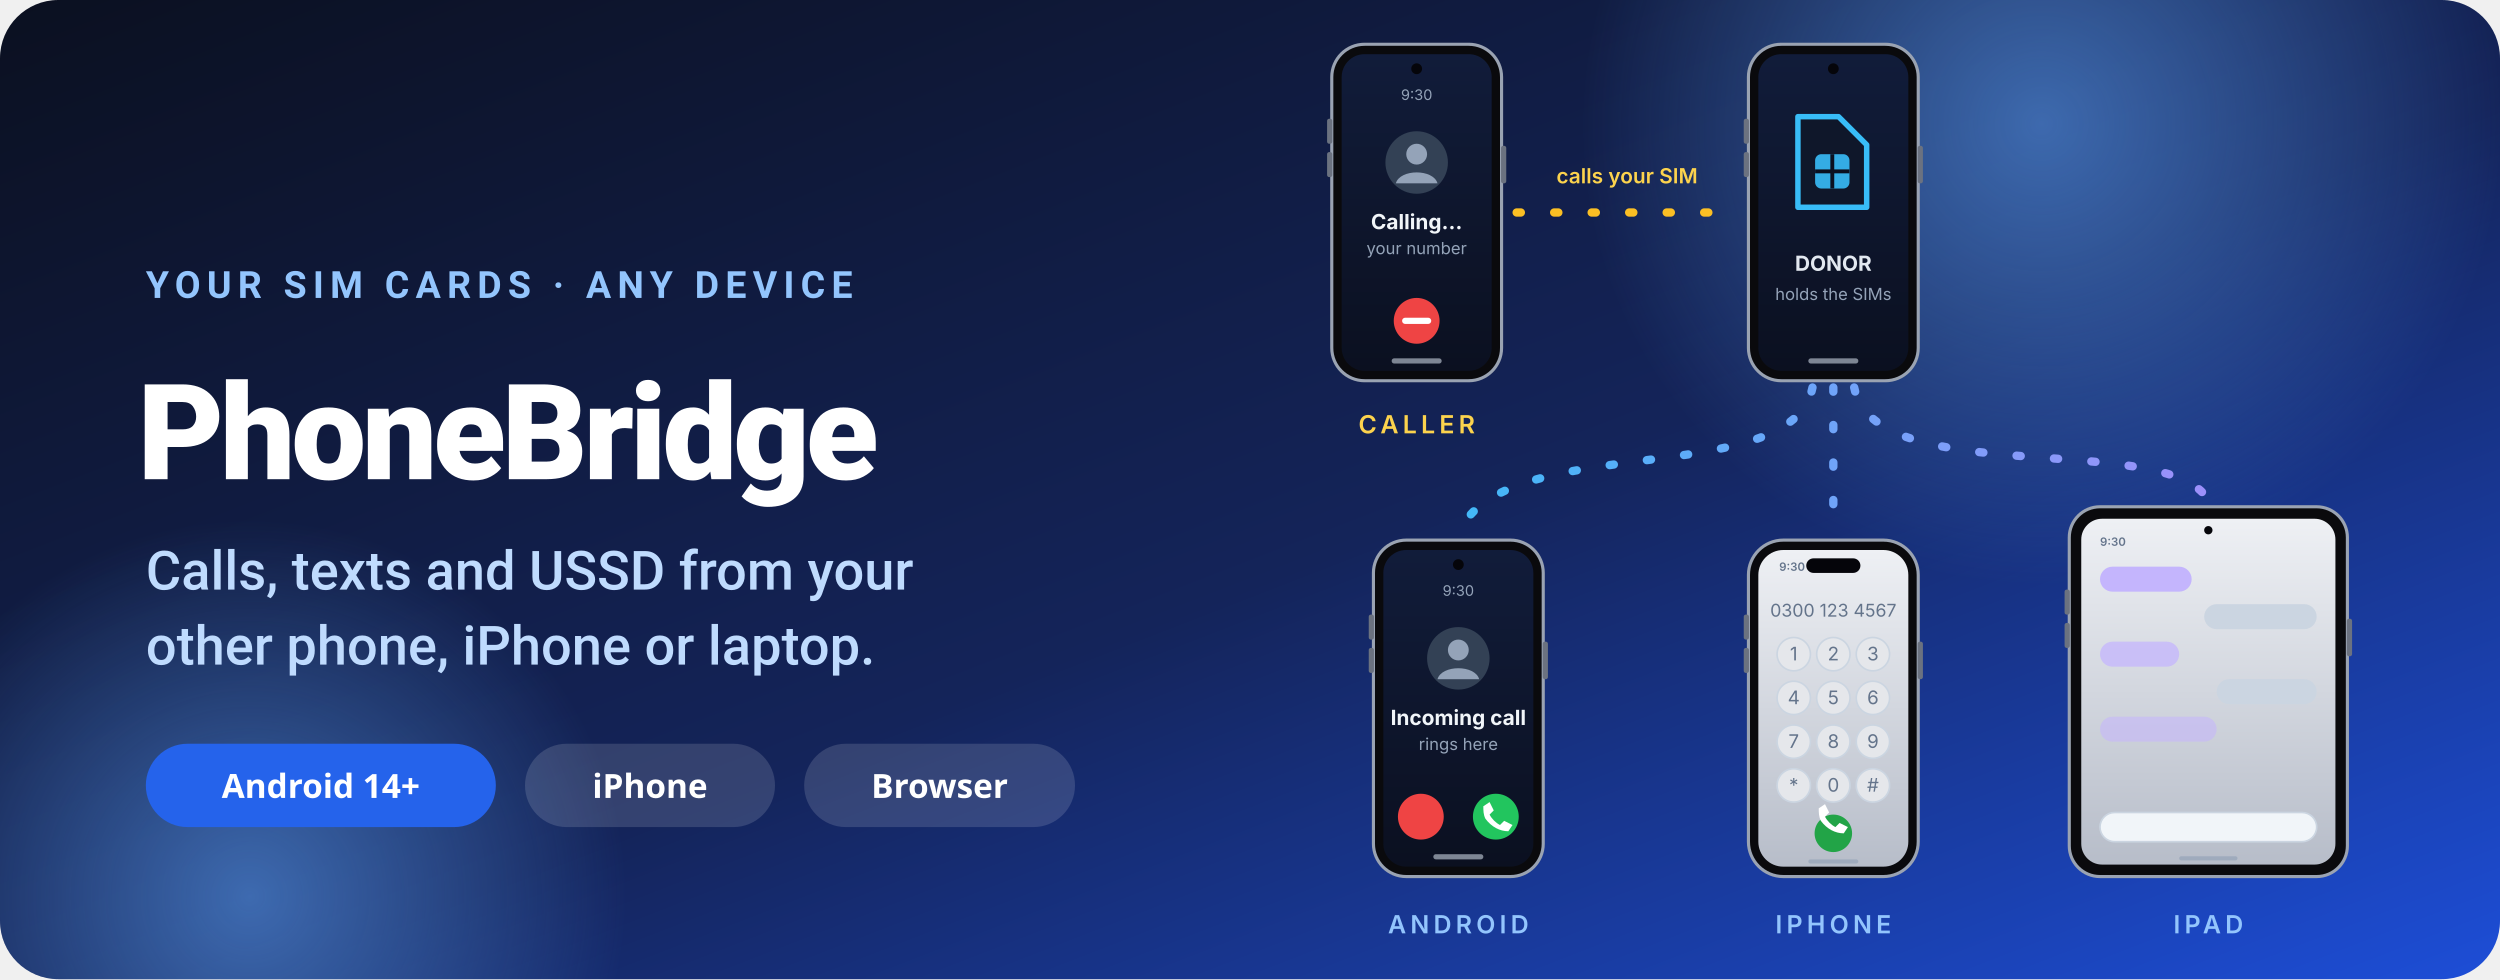
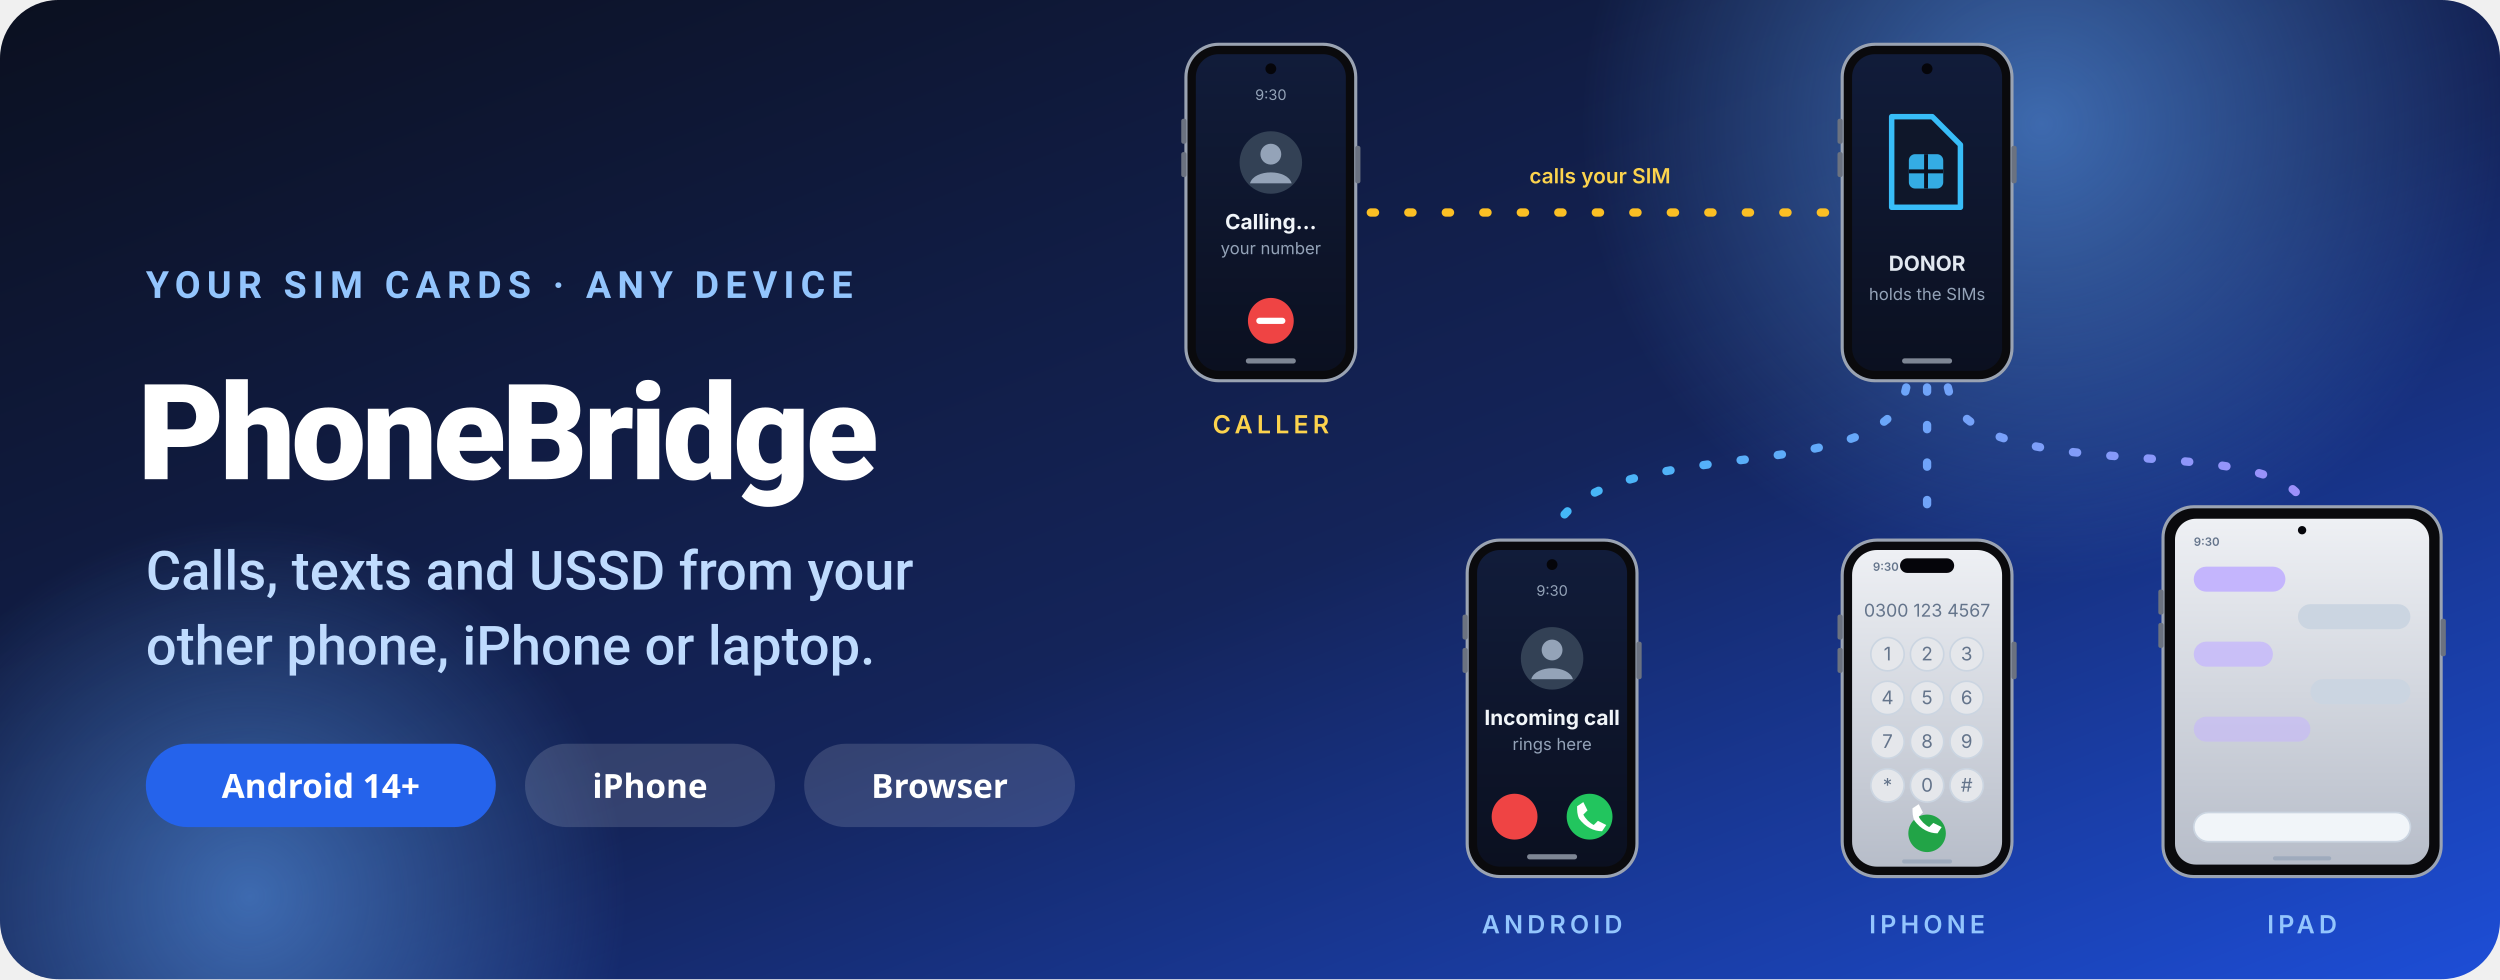
<svg xmlns="http://www.w3.org/2000/svg" viewBox="0 0 1200 470" width="1200" height="470" role="img" aria-label="PhoneBridge: your SIM cards on any device">
  <defs>
    <linearGradient id="bg" x1="0" y1="0" x2="1" y2="1">
      <stop offset="0" stop-color="#0b1020" />
      <stop offset="0.55" stop-color="#14245a" />
      <stop offset="1" stop-color="#1d4ed8" />
    </linearGradient>
    <linearGradient id="phone" x1="0" y1="0" x2="0" y2="1">
      <stop offset="0" stop-color="#1e293b" />
      <stop offset="1" stop-color="#0f172a" />
    </linearGradient>
    <linearGradient id="beam" gradientUnits="userSpaceOnUse" x1="660" y1="0" x2="1100" y2="0">
      <stop offset="0" stop-color="#38bdf8" />
      <stop offset="1" stop-color="#a78bfa" />
    </linearGradient>
    <linearGradient id="night" x1="0" y1="0" x2="0" y2="1">
      <stop offset="0" stop-color="#111c3a" />
      <stop offset="1" stop-color="#0b1020" />
    </linearGradient>
    <linearGradient id="day" x1="0" y1="0" x2="0" y2="1">
      <stop offset="0" stop-color="#eef0f4" />
      <stop offset="1" stop-color="#b7bdc9" />
    </linearGradient>
    <radialGradient id="glow">
      <stop offset="0" stop-color="#60a5fa" stop-opacity=".55" />
      <stop offset="1" stop-color="#60a5fa" stop-opacity="0" />
    </radialGradient>
    <clipPath id="round">
      <rect width="1200" height="470" rx="28" />
    </clipPath>
  </defs>
  <style>
    .t1{font:800 64px/1 system-ui,-apple-system,'Segoe UI',Roboto,sans-serif;fill:#fff;letter-spacing:-2px}
    .t2{font:500 26px system-ui,-apple-system,'Segoe UI',Roboto,sans-serif;fill:#bfdbfe}
    .t3{font:600 18px system-ui,-apple-system,'Segoe UI',Roboto,sans-serif;fill:#93c5fd;letter-spacing:3px}
    .line{fill:none;stroke:url(#beam);stroke-width:4;stroke-linecap:round;stroke-dasharray:2 16;animation:flow 1.2s linear infinite}
    .wave{fill:none;stroke:#38bdf8;stroke-width:3;transform-box:fill-box;transform-origin:center;animation:ping 2.4s ease-out infinite;opacity:0}
    .carrier{stroke:#fbbf24;stroke-width:4}
    .amber{stroke:#fbbf24}
    .w2{animation-delay:.8s}.w3{animation-delay:1.6s}
    .float{animation:bob 5s ease-in-out infinite}.float2{animation:bob 5s ease-in-out -2.5s infinite}
    .orb{animation:drift 14s ease-in-out infinite}
    .tick{animation:blink 2.4s ease-in-out infinite}
    @keyframes flow{to{stroke-dashoffset:-36}}
    @keyframes ping{0%{transform:scale(.4);opacity:.9}100%{transform:scale(1.6);opacity:0}}
    @keyframes bob{0%,100%{transform:translateY(0)}50%{transform:translateY(-6px)}}
    @keyframes drift{0%,100%{transform:translate(0,0)}50%{transform:translate(40px,-20px)}}
    @keyframes blink{0%,100%{opacity:.35}50%{opacity:1}}
    @media (prefers-reduced-motion:reduce){*{animation:none!important}}
  </style>
  <g clip-path="url(#round)">
    <rect width="1200" height="470" fill="url(#bg)" />
    <circle class="orb" cx="980" cy="60" r="220" fill="url(#glow)" />
    <circle class="orb" cx="120" cy="430" r="180" fill="url(#glow)" style="animation-delay:-6s" />
    <text class="t3" x="70" y="143">YOUR SIM CARDS · ANY DEVICE</text>
    <text class="t1" x="66" y="230">PhoneBridge</text>
    <text class="t2" x="70" y="283">Calls, texts and USSD from your</text>
    <text class="t2" x="70" y="319">other phone, iPhone or laptop.</text>
    <g transform="translate(70,357)">
      <rect width="168" height="40" rx="20" fill="#2563eb" />
      <text x="84" y="26" text-anchor="middle" font-family="system-ui,sans-serif" font-weight="700" font-size="16" fill="#fff">Android 14+</text>
      <rect x="182" width="120" height="40" rx="20" fill="#ffffff" fill-opacity=".14" />
      <text x="242" y="26" text-anchor="middle" font-family="system-ui,sans-serif" font-weight="700" font-size="16" fill="#fff">iPhone</text>
      <rect x="316" width="130" height="40" rx="20" fill="#ffffff" fill-opacity=".14" />
      <text x="381" y="26" text-anchor="middle" font-family="system-ui,sans-serif" font-weight="700" font-size="16" fill="#fff">Browser</text>
    </g>
-     <path class="line carrier" d="M728 102 L 834 102" />
-     <text x="781" y="88" text-anchor="middle" font-family="system-ui,-apple-system,Segoe UI,sans-serif" font-size="10" font-weight="600" fill="#fcd34d">calls your SIM</text>
-     <g transform="translate(640,22)">
+     <path class="line carrier" d="M658 102 L 879 102" />
+     <text x="768" y="88" text-anchor="middle" font-family="system-ui,-apple-system,Segoe UI,sans-serif" font-size="10" font-weight="600" fill="#fcd34d">calls your SIM</text>
+     <g transform="translate(570,22)">
      <g class="float2">
        <circle class="wave amber" cx="40" cy="80" r="46" />
        <circle class="wave amber w2" cx="40" cy="80" r="46" />
        <rect x="-1.5" y="-1.5" width="83" height="163" rx="16.5" fill="#9aa3b2" />
        <rect width="80" height="160" rx="15" fill="#0a0a0d" />
        <rect x="-3" y="35" width="2.5" height="12" rx="1" fill="#6b7280" />
        <rect x="-3" y="51" width="2.5" height="12" rx="1" fill="#6b7280" />
        <rect x="80.5" y="48" width="2.5" height="18" rx="1" fill="#6b7280" />
        <rect x="4" y="4" width="72" height="152" rx="11" fill="url(#night)" />
        <circle cx="40" cy="11" r="2.6" fill="#05050a" />
        <text x="40" y="26" text-anchor="middle" font-family="system-ui,-apple-system,Segoe UI,sans-serif" font-size="7" fill="#94a3b8">9:30</text>
        <circle cx="40" cy="56" r="15" fill="#334155" />
        <circle cx="40" cy="52" r="5" fill="#94a3b8" />
        <path d="M30 66c2-7 18-7 20 0z" fill="#94a3b8" />
        <text x="40" y="88" text-anchor="middle" font-family="system-ui,-apple-system,Segoe UI,sans-serif" font-weight="700" font-size="10" fill="#f1f5f9">Calling…</text>
        <text x="40" y="100" text-anchor="middle" font-family="system-ui,-apple-system,Segoe UI,sans-serif" font-size="8" fill="#94a3b8">your number</text>
        <circle cx="40" cy="132" r="11" fill="#ef4444" />
        <rect x="33" y="130.5" width="14" height="3" rx="1.5" fill="#fff" />
        <rect x="28" y="150" width="24" height="2.5" rx="1.2" fill="#cbd5e1" opacity=".6" />
      </g>
    </g>
-     <text x="680" y="208" text-anchor="middle" font-family="system-ui,-apple-system,Segoe UI,sans-serif" font-weight="600" font-size="12" letter-spacing="2" fill="#fcd34d">CALLER</text>
-     <g transform="translate(840,22)">
-       <g class="float">
-         <rect x="-1.5" y="-1.5" width="83" height="163" rx="16.5" fill="#9aa3b2" />
-         <rect width="80" height="160" rx="15" fill="#0a0a0d" />
-         <rect x="-3" y="35" width="2.5" height="12" rx="1" fill="#6b7280" />
-         <rect x="-3" y="51" width="2.5" height="12" rx="1" fill="#6b7280" />
-         <rect x="80.5" y="48" width="2.5" height="18" rx="1" fill="#6b7280" />
-         <rect x="4" y="4" width="72" height="152" rx="11" fill="url(#night)" />
-         <circle cx="40" cy="11" r="2.6" fill="#05050a" />
-         <g transform="translate(23,34) scale(.75)">
-           <path d="M0 0H26L44 18V58H0Z" fill="#0f172a" stroke="#38bdf8" stroke-width="3.5" stroke-linejoin="round" />
-           <rect x="11" y="24" width="22" height="22" rx="4" fill="#38bdf8" opacity=".9" />
-           <path d="M11 35H33M22 24V46" stroke="#0b1020" stroke-width="2.5" />
-         </g>
-         <text x="40" y="108" text-anchor="middle" font-family="system-ui,-apple-system,Segoe UI,sans-serif" font-weight="700" font-size="10" fill="#e2e8f0">DONOR</text>
-         <text x="40" y="122" text-anchor="middle" font-family="system-ui,-apple-system,Segoe UI,sans-serif" font-size="8" fill="#94a3b8">holds the SIMs</text>
-         <rect x="28" y="150" width="24" height="2.5" rx="1.2" fill="#cbd5e1" opacity=".6" />
-       </g>
+     <text x="610" y="208" text-anchor="middle" font-family="system-ui,-apple-system,Segoe UI,sans-serif" font-weight="600" font-size="12" letter-spacing="2" fill="#fcd34d">CALLER</text>
+     <g transform="translate(45,0)">
+       <g transform="translate(840,22)">
+         <g class="float">
+           <rect x="-1.5" y="-1.5" width="83" height="163" rx="16.5" fill="#9aa3b2" />
+           <rect width="80" height="160" rx="15" fill="#0a0a0d" />
+           <rect x="-3" y="35" width="2.5" height="12" rx="1" fill="#6b7280" />
+           <rect x="-3" y="51" width="2.5" height="12" rx="1" fill="#6b7280" />
+           <rect x="80.5" y="48" width="2.5" height="18" rx="1" fill="#6b7280" />
+           <rect x="4" y="4" width="72" height="152" rx="11" fill="url(#night)" />
+           <circle cx="40" cy="11" r="2.6" fill="#05050a" />
+           <g transform="translate(23,34) scale(.75)">
+             <path d="M0 0H26L44 18V58H0Z" fill="#0f172a" stroke="#38bdf8" stroke-width="3.5" stroke-linejoin="round" />
+             <rect x="11" y="24" width="22" height="22" rx="4" fill="#38bdf8" opacity=".9" />
+             <path d="M11 35H33M22 24V46" stroke="#0b1020" stroke-width="2.5" />
+           </g>
+           <text x="40" y="108" text-anchor="middle" font-family="system-ui,-apple-system,Segoe UI,sans-serif" font-weight="700" font-size="10" fill="#e2e8f0">DONOR</text>
+           <text x="40" y="122" text-anchor="middle" font-family="system-ui,-apple-system,Segoe UI,sans-serif" font-size="8" fill="#94a3b8">holds the SIMs</text>
+           <rect x="28" y="150" width="24" height="2.5" rx="1.2" fill="#cbd5e1" opacity=".6" />
+         </g>
+       </g>
+       <path class="line" d="M870 186 C 860 236, 722 206, 700 256" />
+       <path class="line" d="M880 186 L 880 256" style="animation-delay:-.4s" />
+       <path class="line" d="M890 186 C 900 236, 1040 206, 1060 240" style="animation-delay:-.8s" />
+       <g transform="translate(660,260)">
+         <g class="float">
+           <circle class="wave" cx="40" cy="80" r="46" />
+           <circle class="wave w2" cx="40" cy="80" r="46" />
+           <circle class="wave w3" cx="40" cy="80" r="46" />
+           <rect x="-1.5" y="-1.5" width="83" height="163" rx="16.5" fill="#9aa3b2" />
+           <rect width="80" height="160" rx="15" fill="#0a0a0d" />
+           <rect x="-3" y="35" width="2.5" height="12" rx="1" fill="#6b7280" />
+           <rect x="-3" y="51" width="2.5" height="12" rx="1" fill="#6b7280" />
+           <rect x="80.5" y="48" width="2.5" height="18" rx="1" fill="#6b7280" />
+           <rect x="4" y="4" width="72" height="152" rx="11" fill="url(#night)" />
+           <circle cx="40" cy="11" r="2.6" fill="#05050a" />
+           <text x="40" y="26" text-anchor="middle" font-family="system-ui,-apple-system,Segoe UI,sans-serif" font-size="7" fill="#94a3b8">9:30</text>
+           <circle cx="40" cy="56" r="15" fill="#334155" />
+           <circle cx="40" cy="52" r="5" fill="#94a3b8" />
+           <path d="M30 66c2-7 18-7 20 0z" fill="#94a3b8" />
+           <text x="40" y="88" text-anchor="middle" font-family="system-ui,-apple-system,Segoe UI,sans-serif" font-weight="700" font-size="10" fill="#f1f5f9">Incoming call</text>
+           <text x="40" y="100" text-anchor="middle" font-family="system-ui,-apple-system,Segoe UI,sans-serif" font-size="8" fill="#94a3b8">rings here</text>
+           <circle cx="22" cy="132" r="11" fill="#ef4444" />
+           <circle cx="58" cy="132" r="11" fill="#22c55e" class="tick" />
+           <path d="M53 133c3 4 7 6 11 6l2-3-4-2-2 2c-2-1-4-3-5-5l2-2-2-4-3 2c0 2 0 4 1 6z" fill="#fff" />
+           <rect x="28" y="150" width="24" height="2.5" rx="1.2" fill="#cbd5e1" opacity=".6" />
+         </g>
+       </g>
+       <text x="700" y="448" text-anchor="middle" font-family="system-ui,-apple-system,Segoe UI,sans-serif" font-weight="600" font-size="12" letter-spacing="2" fill="#93c5fd">ANDROID</text>
+       <g transform="translate(840,260)">
+         <g class="float2">
+           <rect x="-1.5" y="-1.5" width="83" height="163" rx="17.5" fill="#9aa3b2" />
+           <rect width="80" height="160" rx="16" fill="#0a0a0d" />
+           <rect x="-3" y="35" width="2.5" height="12" rx="1" fill="#6b7280" />
+           <rect x="-3" y="51" width="2.5" height="12" rx="1" fill="#6b7280" />
+           <rect x="80.5" y="48" width="2.5" height="18" rx="1" fill="#6b7280" />
+           <rect x="4" y="4" width="72" height="152" rx="12" fill="url(#day)" />
+           <rect x="27" y="8" width="26" height="7" rx="3.5" fill="#05050a" />
+           <text x="14" y="14" font-family="system-ui,-apple-system,Segoe UI,sans-serif" font-size="5.5" font-weight="600" fill="#64748b">9:30</text>
+           <text x="40" y="36" text-anchor="middle" font-family="system-ui,-apple-system,Segoe UI,sans-serif" font-size="8.5" fill="#64748b">0300 123 4567</text>
+           <g fill="#e5e7eb" stroke="#cbd5e1" stroke-width=".8">
+             <circle cx="21" cy="54" r="8" />
+             <circle cx="40" cy="54" r="8" />
+             <circle cx="59" cy="54" r="8" />
+             <circle cx="21" cy="75" r="8" />
+             <circle cx="40" cy="75" r="8" />
+             <circle cx="59" cy="75" r="8" />
+             <circle cx="21" cy="96" r="8" />
+             <circle cx="40" cy="96" r="8" />
+             <circle cx="59" cy="96" r="8" />
+             <circle cx="21" cy="117" r="8" />
+             <circle cx="40" cy="117" r="8" />
+             <circle cx="59" cy="117" r="8" />
+           </g>
+           <g font-family="system-ui,-apple-system,Segoe UI,sans-serif" font-size="9" fill="#64748b" text-anchor="middle">
+             <text x="21" y="57">1</text>
+             <text x="40" y="57">2</text>
+             <text x="59" y="57">3</text>
+             <text x="21" y="78">4</text>
+             <text x="40" y="78">5</text>
+             <text x="59" y="78">6</text>
+             <text x="21" y="99">7</text>
+             <text x="40" y="99">8</text>
+             <text x="59" y="99">9</text>
+             <text x="21" y="120">*</text>
+             <text x="40" y="120">0</text>
+             <text x="59" y="120">#</text>
+           </g>
+           <circle cx="40" cy="140" r="9" fill="#22a447" />
+           <path d="M35 141c3 4 7 6 11 6l2-3-4-2-2 2c-2-1-4-3-5-5l2-2-2-4-3 2c0 2 0 4 1 6z" fill="#fff" transform="translate(-1,-7)" />
+           <rect x="28" y="152.5" width="24" height="2" rx="1" fill="#94a3b8" opacity=".7" />
+         </g>
+       </g>
+       <text x="880" y="448" text-anchor="middle" font-family="system-ui,-apple-system,Segoe UI,sans-serif" font-weight="600" font-size="12" letter-spacing="2" fill="#93c5fd">IPHONE</text>
+       <g transform="translate(994,244)">
+         <g class="float">
+           <rect x="-1.5" y="-1.5" width="135" height="179" rx="15.5" fill="#9aa3b2" />
+           <rect width="132" height="176" rx="14" fill="#0a0a0d" />
+           <rect x="-3" y="39" width="2.5" height="12" rx="1" fill="#6b7280" />
+           <rect x="-3" y="55" width="2.5" height="12" rx="1" fill="#6b7280" />
+           <rect x="132.5" y="53" width="2.5" height="18" rx="1" fill="#6b7280" />
+           <rect x="5" y="5" width="122" height="166" rx="10" fill="url(#day)" />
+           <circle cx="66" cy="10.5" r="2" fill="#05050a" />
+           <text x="14" y="18" font-family="system-ui,-apple-system,Segoe UI,sans-serif" font-size="5.5" font-weight="600" fill="#64748b">9:30</text>
+           <rect x="14" y="28" width="44" height="12" rx="6" fill="#c4b5fd" class="tick" />
+           <rect x="64" y="46" width="54" height="12" rx="6" fill="#cbd5e1" />
+           <rect x="14" y="64" width="38" height="12" rx="6" fill="#c4b5fd" opacity=".75" />
+           <rect x="70" y="82" width="48" height="12" rx="6" fill="#cbd5e1" />
+           <rect x="14" y="100" width="56" height="12" rx="6" fill="#c4b5fd" opacity=".55" />
+           <rect x="14" y="146" width="104" height="14" rx="7" fill="#f1f5f9" stroke="#cbd5e1" stroke-width=".8" />
+           <rect x="52" y="167" width="28" height="2" rx="1" fill="#94a3b8" opacity=".7" />
+         </g>
+       </g>
+       <text x="1060" y="448" text-anchor="middle" font-family="system-ui,-apple-system,Segoe UI,sans-serif" font-weight="600" font-size="12" letter-spacing="2" fill="#93c5fd">IPAD</text>
    </g>
-     <path class="line" d="M870 186 C 860 236, 722 206, 700 256" />
-     <path class="line" d="M880 186 L 880 256" style="animation-delay:-.4s" />
-     <path class="line" d="M890 186 C 900 236, 1040 206, 1060 240" style="animation-delay:-.8s" />
-     <g transform="translate(660,260)">
-       <g class="float">
-         <circle class="wave" cx="40" cy="80" r="46" />
-         <circle class="wave w2" cx="40" cy="80" r="46" />
-         <circle class="wave w3" cx="40" cy="80" r="46" />
-         <rect x="-1.5" y="-1.5" width="83" height="163" rx="16.5" fill="#9aa3b2" />
-         <rect width="80" height="160" rx="15" fill="#0a0a0d" />
-         <rect x="-3" y="35" width="2.5" height="12" rx="1" fill="#6b7280" />
-         <rect x="-3" y="51" width="2.5" height="12" rx="1" fill="#6b7280" />
-         <rect x="80.5" y="48" width="2.5" height="18" rx="1" fill="#6b7280" />
-         <rect x="4" y="4" width="72" height="152" rx="11" fill="url(#night)" />
-         <circle cx="40" cy="11" r="2.6" fill="#05050a" />
-         <text x="40" y="26" text-anchor="middle" font-family="system-ui,-apple-system,Segoe UI,sans-serif" font-size="7" fill="#94a3b8">9:30</text>
-         <circle cx="40" cy="56" r="15" fill="#334155" />
-         <circle cx="40" cy="52" r="5" fill="#94a3b8" />
-         <path d="M30 66c2-7 18-7 20 0z" fill="#94a3b8" />
-         <text x="40" y="88" text-anchor="middle" font-family="system-ui,-apple-system,Segoe UI,sans-serif" font-weight="700" font-size="10" fill="#f1f5f9">Incoming call</text>
-         <text x="40" y="100" text-anchor="middle" font-family="system-ui,-apple-system,Segoe UI,sans-serif" font-size="8" fill="#94a3b8">rings here</text>
-         <circle cx="22" cy="132" r="11" fill="#ef4444" />
-         <circle cx="58" cy="132" r="11" fill="#22c55e" class="tick" />
-         <path d="M53 133c3 4 7 6 11 6l2-3-4-2-2 2c-2-1-4-3-5-5l2-2-2-4-3 2c0 2 0 4 1 6z" fill="#fff" />
-         <rect x="28" y="150" width="24" height="2.5" rx="1.2" fill="#cbd5e1" opacity=".6" />
-       </g>
-     </g>
-     <text x="700" y="448" text-anchor="middle" font-family="system-ui,-apple-system,Segoe UI,sans-serif" font-weight="600" font-size="12" letter-spacing="2" fill="#93c5fd">ANDROID</text>
-     <g transform="translate(840,260)">
-       <g class="float2">
-         <rect x="-1.5" y="-1.5" width="83" height="163" rx="17.5" fill="#9aa3b2" />
-         <rect width="80" height="160" rx="16" fill="#0a0a0d" />
-         <rect x="-3" y="35" width="2.5" height="12" rx="1" fill="#6b7280" />
-         <rect x="-3" y="51" width="2.5" height="12" rx="1" fill="#6b7280" />
-         <rect x="80.5" y="48" width="2.5" height="18" rx="1" fill="#6b7280" />
-         <rect x="4" y="4" width="72" height="152" rx="12" fill="url(#day)" />
-         <rect x="27" y="8" width="26" height="7" rx="3.5" fill="#05050a" />
-         <text x="14" y="14" font-family="system-ui,-apple-system,Segoe UI,sans-serif" font-size="5.5" font-weight="600" fill="#64748b">9:30</text>
-         <text x="40" y="36" text-anchor="middle" font-family="system-ui,-apple-system,Segoe UI,sans-serif" font-size="8.5" fill="#64748b">0300 123 4567</text>
-         <g fill="#e5e7eb" stroke="#cbd5e1" stroke-width=".8">
-           <circle cx="21" cy="54" r="8" />
-           <circle cx="40" cy="54" r="8" />
-           <circle cx="59" cy="54" r="8" />
-           <circle cx="21" cy="75" r="8" />
-           <circle cx="40" cy="75" r="8" />
-           <circle cx="59" cy="75" r="8" />
-           <circle cx="21" cy="96" r="8" />
-           <circle cx="40" cy="96" r="8" />
-           <circle cx="59" cy="96" r="8" />
-           <circle cx="21" cy="117" r="8" />
-           <circle cx="40" cy="117" r="8" />
-           <circle cx="59" cy="117" r="8" />
-         </g>
-         <g font-family="system-ui,-apple-system,Segoe UI,sans-serif" font-size="9" fill="#64748b" text-anchor="middle">
-           <text x="21" y="57">1</text>
-           <text x="40" y="57">2</text>
-           <text x="59" y="57">3</text>
-           <text x="21" y="78">4</text>
-           <text x="40" y="78">5</text>
-           <text x="59" y="78">6</text>
-           <text x="21" y="99">7</text>
-           <text x="40" y="99">8</text>
-           <text x="59" y="99">9</text>
-           <text x="21" y="120">*</text>
-           <text x="40" y="120">0</text>
-           <text x="59" y="120">#</text>
-         </g>
-         <circle cx="40" cy="140" r="9" fill="#22a447" />
-         <path d="M35 141c3 4 7 6 11 6l2-3-4-2-2 2c-2-1-4-3-5-5l2-2-2-4-3 2c0 2 0 4 1 6z" fill="#fff" transform="translate(-1,-7)" />
-         <rect x="28" y="152.5" width="24" height="2" rx="1" fill="#94a3b8" opacity=".7" />
-       </g>
-     </g>
-     <text x="880" y="448" text-anchor="middle" font-family="system-ui,-apple-system,Segoe UI,sans-serif" font-weight="600" font-size="12" letter-spacing="2" fill="#93c5fd">IPHONE</text>
-     <g transform="translate(994,244)">
-       <g class="float">
-         <rect x="-1.5" y="-1.5" width="135" height="179" rx="15.5" fill="#9aa3b2" />
-         <rect width="132" height="176" rx="14" fill="#0a0a0d" />
-         <rect x="-3" y="39" width="2.5" height="12" rx="1" fill="#6b7280" />
-         <rect x="-3" y="55" width="2.5" height="12" rx="1" fill="#6b7280" />
-         <rect x="132.5" y="53" width="2.5" height="18" rx="1" fill="#6b7280" />
-         <rect x="5" y="5" width="122" height="166" rx="10" fill="url(#day)" />
-         <circle cx="66" cy="10.5" r="2" fill="#05050a" />
-         <text x="14" y="18" font-family="system-ui,-apple-system,Segoe UI,sans-serif" font-size="5.5" font-weight="600" fill="#64748b">9:30</text>
-         <rect x="14" y="28" width="44" height="12" rx="6" fill="#c4b5fd" class="tick" />
-         <rect x="64" y="46" width="54" height="12" rx="6" fill="#cbd5e1" />
-         <rect x="14" y="64" width="38" height="12" rx="6" fill="#c4b5fd" opacity=".75" />
-         <rect x="70" y="82" width="48" height="12" rx="6" fill="#cbd5e1" />
-         <rect x="14" y="100" width="56" height="12" rx="6" fill="#c4b5fd" opacity=".55" />
-         <rect x="14" y="146" width="104" height="14" rx="7" fill="#f1f5f9" stroke="#cbd5e1" stroke-width=".8" />
-         <rect x="52" y="167" width="28" height="2" rx="1" fill="#94a3b8" opacity=".7" />
-       </g>
-     </g>
-     <text x="1060" y="448" text-anchor="middle" font-family="system-ui,-apple-system,Segoe UI,sans-serif" font-weight="600" font-size="12" letter-spacing="2" fill="#93c5fd">IPAD</text>
  </g>
</svg>
